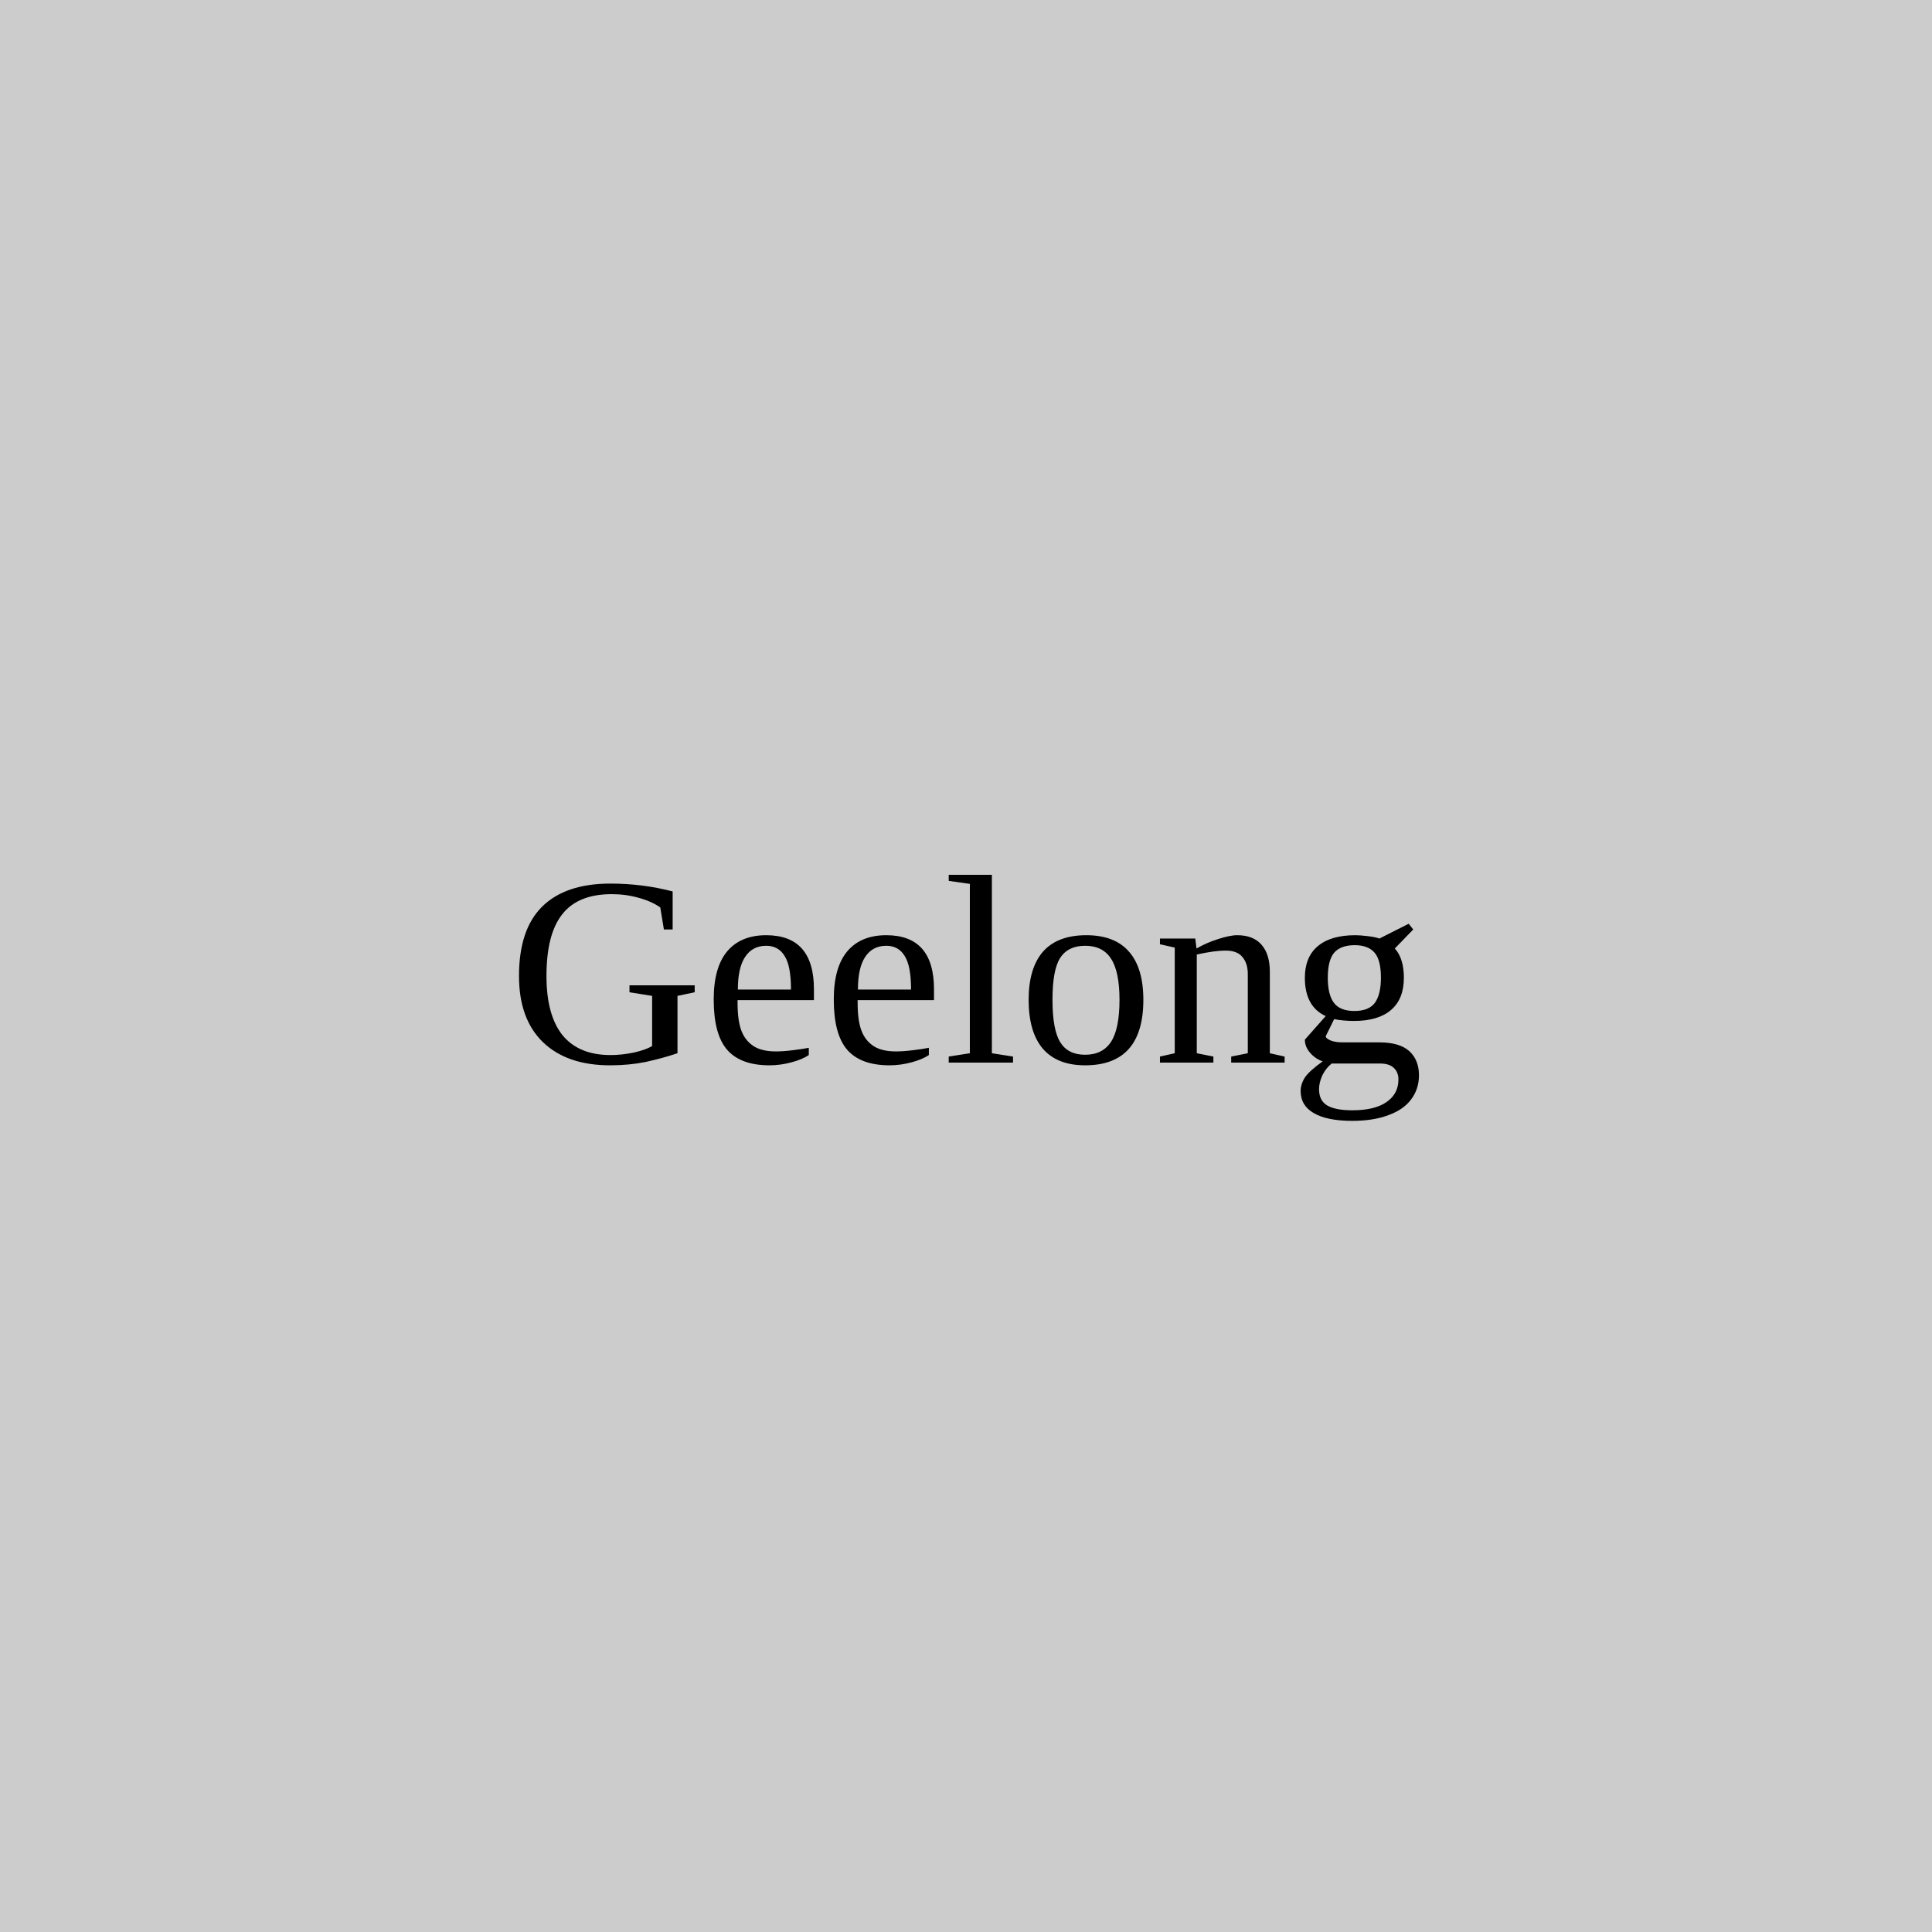
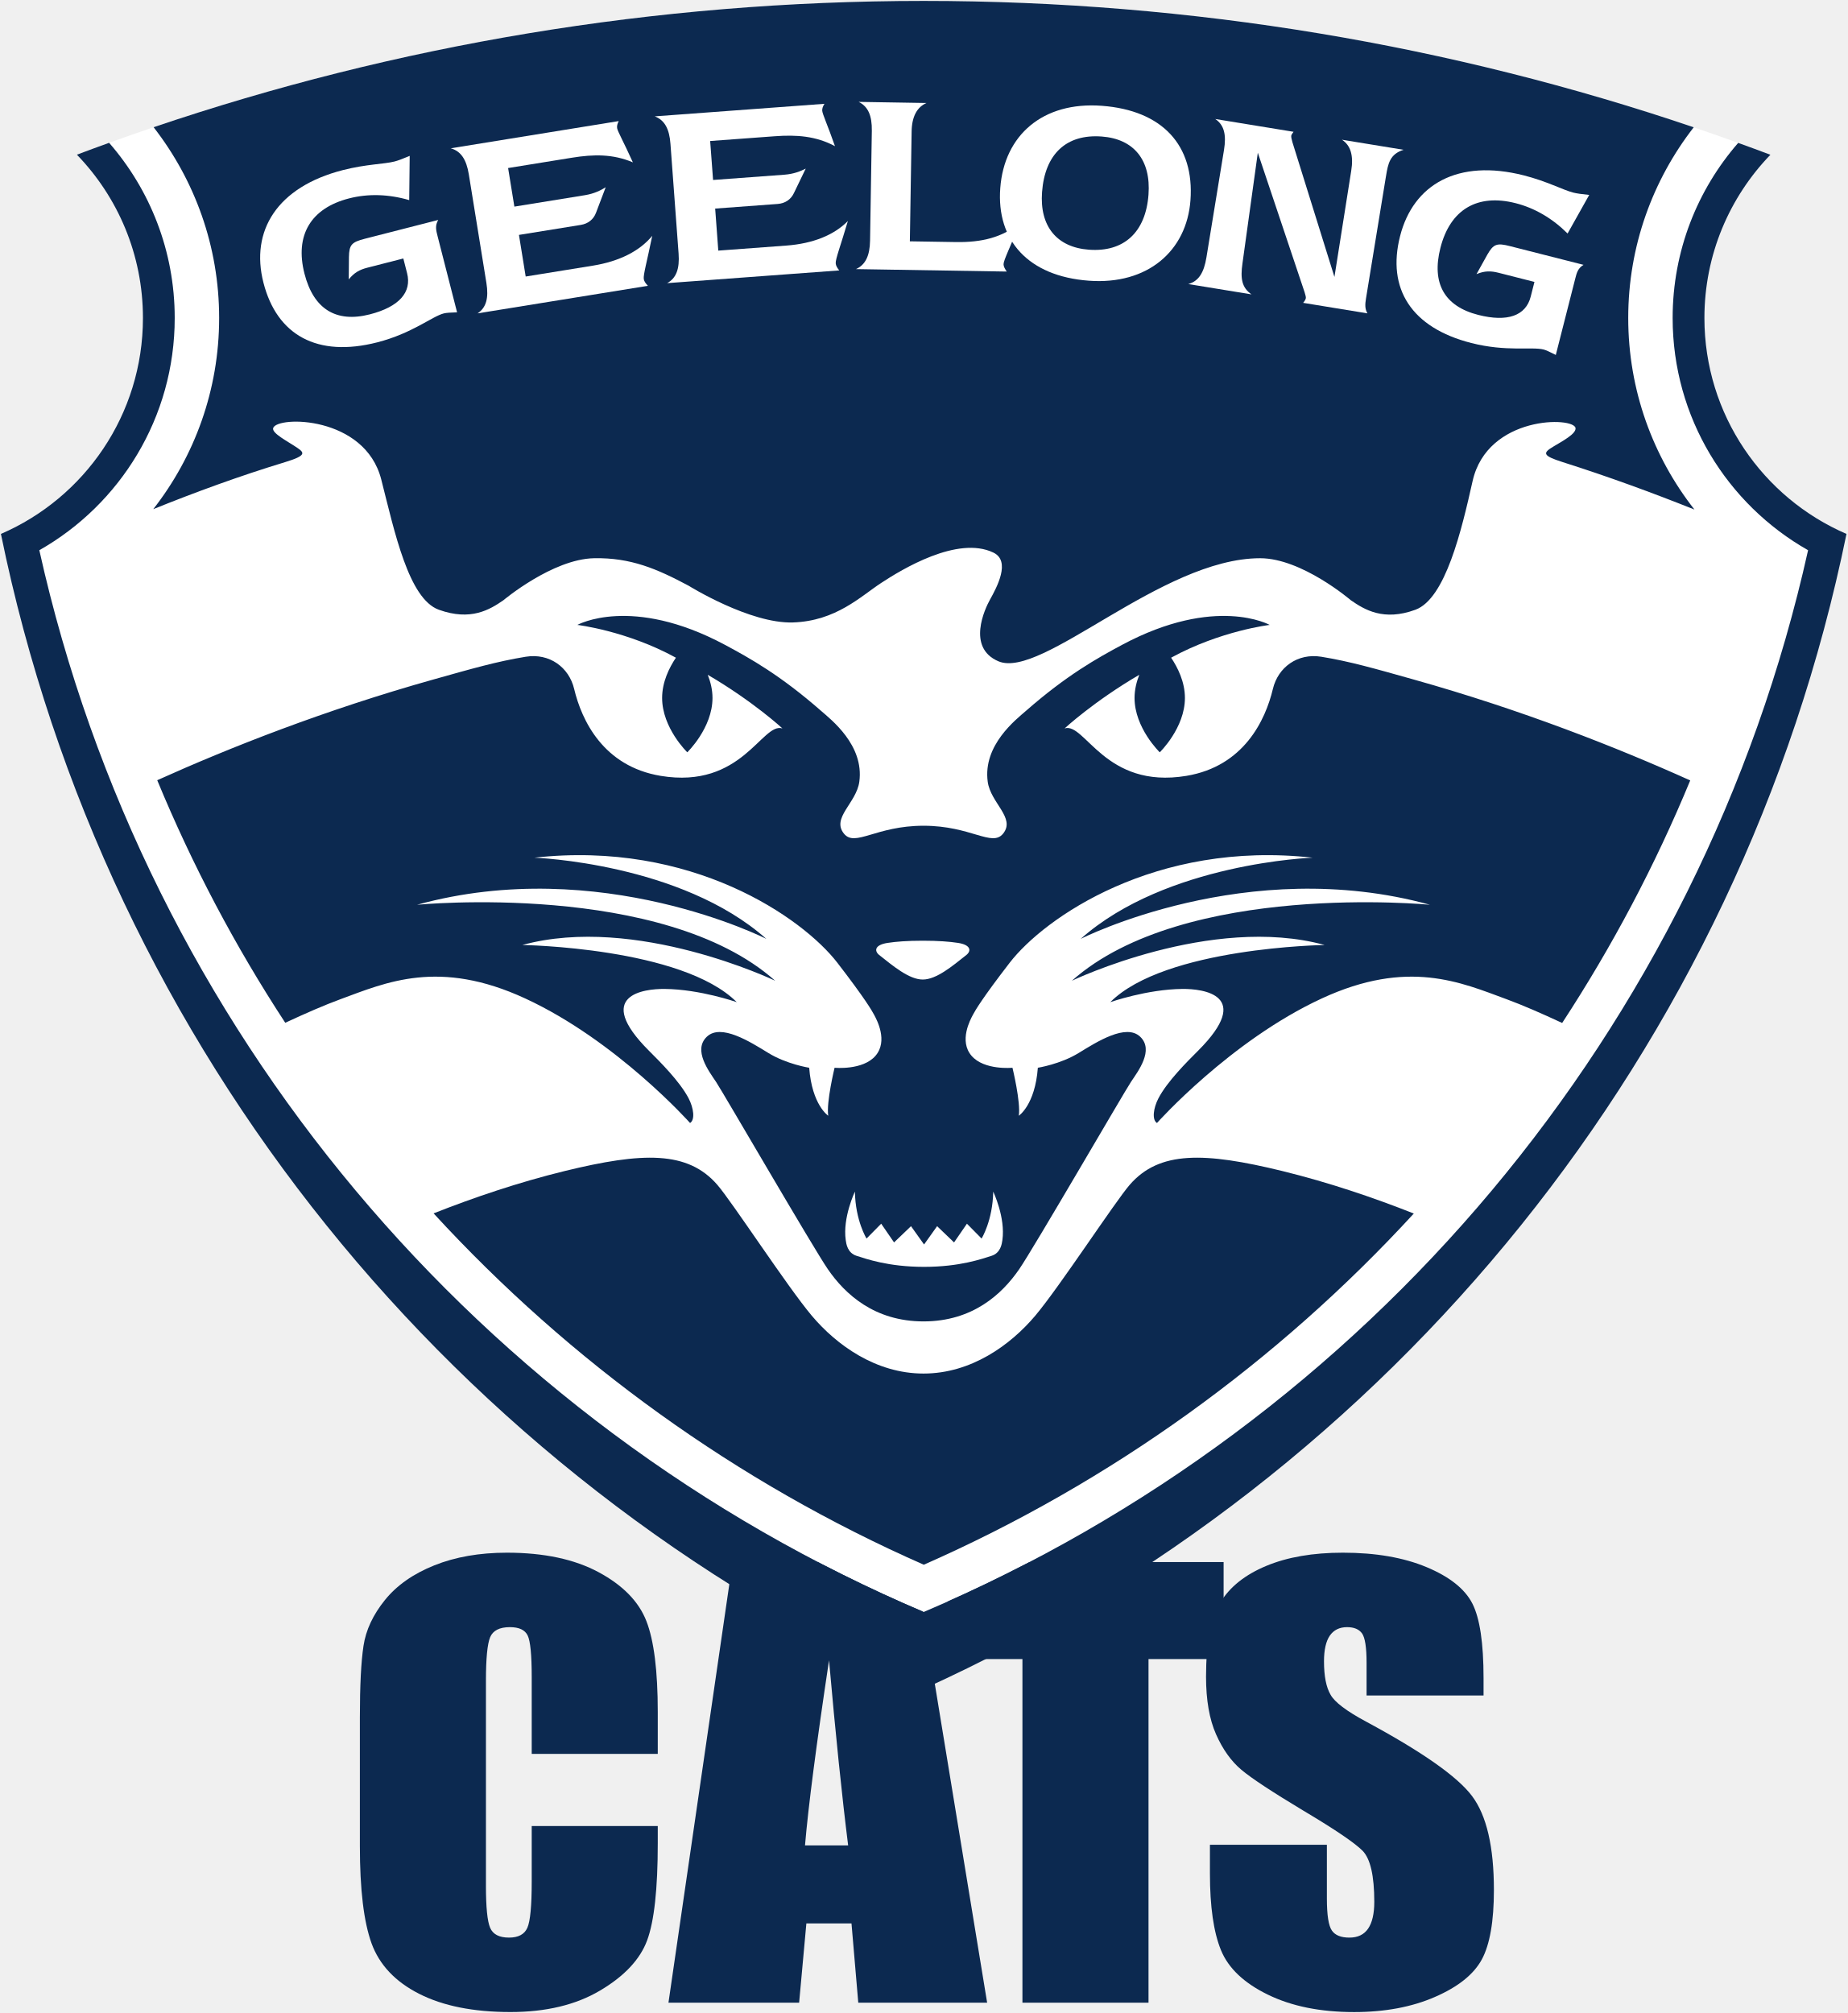
- <svg xmlns="http://www.w3.org/2000/svg" viewBox="0 0 100 100">
-   <rect width="100" height="100" fill="#ccc" />
-   <text x="50" y="55" font-size="14" text-anchor="middle" fill="#000">Geelong</text>
+ <svg xmlns="http://www.w3.org/2000/svg" id="svg2985" version="1.1" width="1000" height="1089.676" xml:space="preserve">
+   <defs id="defs2989">
+     <clipPath clipPathUnits="userSpaceOnUse" id="clipPath2999">
+       <path d="m 86.555,267.144 503.189,0 0,383.056 -503.189,0 0,-383.056 z" id="path3001" />
+     </clipPath>
+     <clipPath clipPathUnits="userSpaceOnUse" id="clipPath3151">
+       <path d="m 0,0 676.299,0 0,922.913 L 0,922.913 0,0 z" id="path3153" />
+     </clipPath>
+   </defs>
+   <g id="g2993" transform="matrix(1.25,0,0,-1.25,-244.0761,1515.457)">
+     <g id="g2995" transform="matrix(2.816981,0,0,2.816981,-355.5121,-619.6355)">
+       <g id="g2997" clip-path="url(#clipPath2999)">
+         <g id="g3075" transform="translate(296.6335,380.7189)">
+           <path d="m 0,0 -19.376,0 0,11.787 c 0,3.427 -0.209,5.569 -0.624,6.413 -0.413,0.855 -1.322,1.281 -2.734,1.281 -1.593,0 -2.607,-0.521 -3.036,-1.554 -0.428,-1.034 -0.643,-3.266 -0.643,-6.698 l 0,-31.513 c 0,-3.294 0.215,-5.447 0.643,-6.45 0.429,-1.012 1.398,-1.511 2.9,-1.511 1.443,0 2.381,0.503 2.827,1.517 0.443,1.006 0.667,3.372 0.667,7.096 l 0,8.538 19.376,0 0,-2.646 c 0,-7.016 -0.545,-11.991 -1.634,-14.93 -1.087,-2.932 -3.496,-5.5 -7.229,-7.711 -3.723,-2.209 -8.319,-3.307 -13.776,-3.307 -5.675,0 -10.356,0.928 -14.039,2.801 -3.679,1.866 -6.116,4.459 -7.32,7.759 -1.197,3.311 -1.795,8.284 -1.795,14.93 l 0,19.8 c 0,4.882 0.185,8.542 0.555,10.988 0.366,2.443 1.466,4.792 3.29,7.053 1.823,2.262 4.359,4.038 7.595,5.337 3.238,1.296 6.954,1.948 11.162,1.948 5.699,0 10.41,-1.008 14.125,-3.014 3.71,-2.002 6.151,-4.502 7.316,-7.499 C -0.581,17.421 0,12.764 0,6.441 L 0,0 z" style="fill:#0c2950;fill-opacity:1;fill-rule:nonzero;stroke:none" id="path3077" />
+         </g>
+         <g id="g3079" transform="translate(325.8998,366.6497)">
+           <path d="M 0,0 C -0.962,7.668 -1.94,17.154 -2.937,28.456 -4.891,15.477 -6.125,5.991 -6.631,0 L 0,0 z m 10.25,43.557 11.117,-67.738 -19.81,0 -1.042,12.187 -6.937,0 -1.113,-12.187 -20.086,0 9.851,67.738 28.02,0 z" style="fill:#0c2950;fill-opacity:1;fill-rule:nonzero;stroke:none" id="path3081" />
+         </g>
+         <g id="g3083" transform="translate(383.6181,410.207)">
+           <path d="m 0,0 0,-14.913 -11.544,0 0,-52.827 -19.382,0 0,52.827 -11.449,0 0,14.913 L 0,0 z" style="fill:#0c2950;fill-opacity:1;fill-rule:nonzero;stroke:none" id="path3085" />
+         </g>
+         <g id="g3087" transform="translate(423.5783,389.6918)">
+           <path d="m 0,0 -17.983,0 0,5.046 c 0,2.351 -0.237,3.85 -0.693,4.493 -0.459,0.644 -1.227,0.969 -2.306,0.969 -1.167,0 -2.047,-0.437 -2.65,-1.302 -0.596,-0.868 -0.896,-2.188 -0.896,-3.951 0,-2.271 0.334,-3.976 1.004,-5.126 0.631,-1.15 2.454,-2.527 5.461,-4.14 8.629,-4.646 14.056,-8.458 16.295,-11.447 2.239,-2.983 3.359,-7.804 3.359,-14.447 0,-4.831 -0.627,-8.392 -1.862,-10.678 -1.245,-2.295 -3.647,-4.214 -7.204,-5.759 -3.552,-1.55 -7.703,-2.325 -12.42,-2.325 -5.184,0 -9.603,0.891 -13.268,2.682 -3.662,1.787 -6.064,4.062 -7.199,6.827 -1.134,2.768 -1.701,6.689 -1.701,11.774 l 0,4.439 17.979,0 0,-8.269 c 0,-2.554 0.256,-4.179 0.766,-4.915 0.502,-0.732 1.402,-1.09 2.691,-1.09 1.299,0 2.252,0.461 2.885,1.385 0.627,0.923 0.945,2.29 0.945,4.112 0,3.995 -0.596,6.615 -1.791,7.845 -1.218,1.229 -4.241,3.276 -9.059,6.144 -4.82,2.895 -8.017,4.997 -9.578,6.31 -1.565,1.315 -2.866,3.13 -3.892,5.447 -1.03,2.312 -1.544,5.274 -1.544,8.874 0,5.197 0.73,8.988 2.189,11.388 1.456,2.405 3.811,4.282 7.066,5.637 3.253,1.356 7.178,2.032 11.778,2.032 5.032,0 9.316,-0.739 12.866,-2.22 3.543,-1.481 5.888,-3.345 7.04,-5.595 C -0.573,11.89 0,8.071 0,2.678 L 0,0 z" style="fill:#0c2950;fill-opacity:1;fill-rule:nonzero;stroke:none" id="path3089" />
+         </g>
+         <g id="g3091" transform="translate(201.5609,565.7573)">
+           <path d="m 0,0 c 16.418,-73.731 67.849,-134.261 135.955,-163.225 68.099,28.964 119.533,89.494 135.953,163.225 -12.431,7.051 -20.821,20.392 -20.821,35.701 0,10.301 3.802,19.711 10.074,26.915 C 222.065,76.738 179.903,84.444 135.94,84.444 91.981,84.444 49.823,76.743 10.73,62.629 17.01,55.423 20.814,46.009 20.814,35.701 20.814,20.392 12.424,7.051 0,0" style="fill:#ffffff;fill-opacity:1;fill-rule:nonzero;stroke:none" id="path3093" />
+         </g>
+         <g id="g3095" transform="translate(457.5299,601.4581)">
+           <path d="M 0,0 C 0,9.75 3.869,18.59 10.142,25.091 8.499,25.714 6.848,26.319 5.193,26.915 -1.079,19.711 -4.883,10.301 -4.883,0 c 0,-15.309 8.392,-28.65 20.821,-35.701 -16.42,-73.731 -67.852,-134.26 -135.951,-163.225 -68.106,28.965 -119.537,89.494 -135.955,163.225 12.424,7.051 20.814,20.392 20.814,35.701 0,10.308 -3.804,19.722 -10.084,26.928 -1.654,-0.599 -3.309,-1.201 -4.952,-1.824 6.284,-6.501 10.153,-15.347 10.153,-25.104 0,-14.878 -8.988,-27.651 -21.832,-33.197 16.205,-79.303 69.946,-144.941 141.856,-177.544 C -48.112,-178.138 5.63,-112.5 21.839,-33.197 8.992,-27.651 0,-14.878 0,0" style="fill:#0c2950;fill-opacity:1;fill-rule:nonzero;stroke:none" id="path3097" />
+         </g>
+         <g id="g3099" transform="translate(241.2521,581.4747)">
+           <path d="m 0,0 c -1.449,0.997 -3.981,2.25 -3.74,3.059 0.569,1.893 14.106,1.94 16.614,-7.899 2.06,-8.084 4.211,-18.357 8.857,-20.03 4.893,-1.761 7.81,0 9.927,1.466 0,0 7.533,6.332 13.939,6.455 5.641,0.107 9.656,-1.628 14.541,-4.233 0,0 9.41,-5.858 16.026,-5.64 6.62,0.217 10.415,4.015 13.565,6.075 3.143,2.062 11.731,7.315 17.246,4.665 2.713,-1.302 0.543,-5.317 -0.542,-7.268 -0.732,-1.322 -3.606,-7.335 1.304,-9.438 6.681,-2.865 25.06,15.839 40.248,15.839 6.411,0 13.935,-6.455 13.935,-6.455 2.115,-1.466 5.045,-3.255 9.927,-1.466 4.629,1.697 7.107,12.259 8.793,19.772 2.279,10.155 15.679,9.931 15.827,8.138 0.076,-0.874 -1.939,-1.944 -3.436,-2.84 -1.601,-0.96 -1.694,-1.373 1.443,-2.368 7.031,-2.228 13.86,-4.736 20.269,-7.298 -6.368,8.125 -10.177,18.346 -10.177,29.449 0,11.04 3.768,21.21 10.069,29.317 -37.158,12.595 -76.973,19.426 -118.385,19.426 -41.408,0 -81.221,-6.825 -118.371,-19.415 6.306,-8.108 10.076,-18.284 10.076,-29.328 0,-11.072 -3.787,-21.273 -10.127,-29.387 6.493,2.618 13.386,5.141 20.288,7.236 C 1.395,-1.173 1.057,-0.726 0,0" style="fill:#0c2950;fill-opacity:1;fill-rule:nonzero;stroke:none" id="path3101" />
+         </g>
+         <g id="g3103" transform="translate(369.1871,468.2028)">
+           <path d="m 0,0 c -2.273,-2.618 -10.764,-15.658 -14.517,-20.116 -3.819,-4.528 -9.866,-8.902 -17.182,-8.902 -7.319,0 -13.367,4.374 -17.186,8.902 C -52.637,-15.658 -61.13,-2.618 -63.402,0 -67.946,5.24 -74.857,5.051 -86.87,2.114 -93.992,0.37 -100.827,-1.953 -107.014,-4.394 -86.037,-27.225 -60.431,-45.742 -31.66,-58.407 -2.9,-45.748 22.7,-27.24 43.671,-4.418 37.464,-1.966 30.609,0.364 23.468,2.114 11.455,5.051 4.545,5.24 0,0" style="fill:#0c2950;fill-opacity:1;fill-rule:nonzero;stroke:none" id="path3105" />
+         </g>
+         <g id="g3107" transform="translate(344.093,503.5463)">
+           <path d="m 0,0 c -2.125,-1.681 -4.607,-3.789 -6.721,-3.789 -2.11,0 -4.592,2.108 -6.719,3.789 -0.777,0.65 -0.633,1.544 1.3,1.841 1.313,0.202 3.036,0.338 5.419,0.338 2.387,0 4.105,-0.134 5.425,-0.336 C 0.631,1.544 0.777,0.65 0,0 m 0.067,-41.324 2.252,-2.282 c 0,0 1.709,2.74 1.791,7.216 0,0 1.903,-3.989 1.408,-7.457 -0.08,-0.571 -0.267,-1.979 -1.682,-2.42 -1.408,-0.441 -4.826,-1.692 -10.359,-1.692 -5.533,0 -8.952,1.251 -10.362,1.692 -1.412,0.441 -1.599,1.849 -1.679,2.42 -0.495,3.468 1.41,7.457 1.41,7.457 0.08,-4.476 1.789,-7.216 1.789,-7.216 l 2.252,2.282 1.978,-2.878 2.605,2.497 2.007,-2.814 2.006,2.814 2.605,-2.497 1.979,2.878 z m 68.6,83.679 c -5.956,1.673 -9.636,2.741 -14.112,3.477 -3.659,0.601 -6.66,-1.621 -7.453,-4.939 -1.151,-4.831 -4.476,-11.901 -13.291,-13.369 -12.558,-2.092 -15.594,8.289 -18.728,7.292 0,0 4.484,4.155 11.479,8.245 -0.424,-1.08 -0.728,-2.286 -0.728,-3.56 0,-4.614 3.875,-8.356 3.875,-8.356 0,0 3.869,3.742 3.869,8.356 0,2.456 -1.096,4.658 -2.123,6.187 7.609,4.161 15.152,5.04 15.152,5.04 0,0 -8.291,4.626 -22.667,-3.053 C 20.039,45.589 15.361,42.967 9.135,37.509 7.658,36.211 2.491,32.26 3.264,26.616 3.711,23.341 7.582,21.064 5.628,18.642 3.916,16.525 0.713,19.854 -6.605,19.854 c -7.322,0 -10.525,-3.329 -12.235,-1.212 -1.954,2.422 1.914,4.699 2.364,7.974 0.773,5.644 -4.394,9.595 -5.871,10.893 -6.226,5.458 -10.904,8.08 -14.805,10.166 -14.377,7.679 -22.667,3.053 -22.667,3.053 0,0 7.543,-0.879 15.149,-5.04 -1.024,-1.529 -2.12,-3.731 -2.12,-6.187 0,-4.614 3.868,-8.356 3.868,-8.356 0,0 3.876,3.742 3.876,8.356 0,1.274 -0.304,2.48 -0.732,3.56 6.996,-4.09 11.483,-8.245 11.483,-8.245 -3.137,0.997 -6.17,-9.384 -18.728,-7.292 -8.816,1.468 -12.14,8.538 -13.291,13.369 -0.793,3.318 -3.794,5.54 -7.458,4.939 -4.478,-0.736 -8.157,-1.804 -14.116,-3.477 -16.736,-4.693 -31.346,-10.473 -42.517,-15.502 5.41,-13.098 12.013,-25.57 19.681,-37.288 3.113,1.449 6.046,2.726 8.453,3.61 7.055,2.597 15.179,6.261 28.447,0.123 14.067,-6.501 25.331,-19.141 25.331,-19.141 0.792,0.497 0.553,2.295 -0.218,3.78 -1.36,2.618 -4.419,5.641 -6.099,7.325 -8.611,8.609 -0.721,9.532 2.394,9.504 5.458,-0.047 11.098,-2.032 11.098,-2.032 -8.417,8.428 -32.958,8.788 -32.958,8.788 17.434,4.771 38.861,-5.496 38.861,-5.496 -17.28,15.365 -55.044,11.681 -55.044,11.681 28.16,7.761 53.693,-5.248 53.693,-5.248 -13.165,11.696 -35.665,12.484 -35.665,12.484 24.179,2.698 41.251,-9.244 46.582,-16.153 4.211,-5.462 5.278,-7.302 5.651,-8.002 0.413,-0.773 2.166,-4.015 0.215,-6.293 -1.952,-2.275 -6.295,-1.845 -6.295,-1.845 0,0 -1.298,-5.317 -0.975,-7.376 0,0 -2.495,1.628 -2.928,7.376 0,0 -3.47,0.543 -6.291,2.278 -2.822,1.733 -7.274,4.555 -9.442,2.493 -2.168,-2.058 0.325,-5.313 1.412,-6.941 1.085,-1.628 14.967,-25.58 17.195,-28.807 2.631,-3.824 7.156,-8.018 14.702,-8.018 7.544,0 12.071,4.194 14.702,8.018 2.226,3.227 16.107,27.179 17.19,28.807 1.088,1.628 3.583,4.883 1.413,6.941 -2.166,2.062 -6.618,-0.76 -9.441,-2.493 -2.82,-1.735 -6.29,-2.278 -6.29,-2.278 -0.433,-5.748 -2.928,-7.376 -2.928,-7.376 0.323,2.059 -0.975,7.376 -0.975,7.376 0,0 -4.343,-0.43 -6.295,1.845 -1.953,2.278 -0.198,5.52 0.215,6.293 0.37,0.7 1.438,2.54 5.651,8.002 5.331,6.909 22.403,18.851 46.579,16.153 0,0 -22.499,-0.788 -35.664,-12.484 0,0 25.537,13.009 53.688,5.248 0,0 -37.759,3.684 -55.038,-11.681 0,0 21.428,10.267 38.853,5.496 0,0 -24.532,-0.36 -32.95,-8.788 0,0 5.641,1.985 11.098,2.032 3.116,0.028 11.006,-0.895 2.394,-9.504 -1.681,-1.684 -4.738,-4.707 -6.099,-7.325 -0.77,-1.485 -1.014,-3.283 -0.217,-3.78 0,0 11.264,12.64 25.324,19.141 13.268,6.138 21.393,2.474 28.448,-0.123 2.422,-0.891 5.375,-2.176 8.517,-3.64 7.666,11.72 14.275,24.189 19.685,37.285 -11.18,5.036 -25.817,10.831 -42.588,15.535" style="fill:#0c2950;fill-opacity:1;fill-rule:nonzero;stroke:none" id="path3109" />
+         </g>
+         <g id="g3111" transform="translate(263.7507,602.1645)">
+           <path d="m 0,0 c -1.83,-0.467 -4.842,-3.068 -10.241,-4.452 -9.217,-2.36 -15.423,1.091 -17.492,9.169 -2.039,7.955 2.075,14.717 12.224,17.315 3.576,0.915 6.344,0.911 7.927,1.318 0.488,0.123 1.278,0.415 2.331,0.865 l -0.075,-6.801 c -3.18,0.926 -6.317,1.014 -9.242,0.265 -5.886,-1.507 -8.371,-5.666 -6.859,-11.569 1.395,-5.441 4.844,-7.591 10.041,-6.261 4.508,1.154 6.484,3.402 5.733,6.332 l -0.577,2.26 -5.52,-1.414 c -1.182,-0.302 -2.02,-0.741 -2.872,-1.804 l 0.03,3.44 c 0.034,1.882 0.407,2.288 2.435,2.809 l 11.289,2.892 c -0.51,-0.887 -0.338,-1.559 -0.09,-2.521 L 2.032,0.164 C 1.046,0.136 0.364,0.093 0,0" style="fill:#ffffff;fill-opacity:1;fill-rule:nonzero;stroke:none" id="path3113" />
+         </g>
+         <g id="g3115" transform="translate(270.2894,606.8516)">
+           <path d="m 0,0 -2.7,16.678 c -0.374,2.304 -1.214,3.567 -2.775,4.015 l 25.819,4.183 c -0.228,-0.433 -0.297,-0.792 -0.247,-1.091 0.082,-0.513 1.027,-2.153 2.42,-5.255 -3.053,1.3 -6.02,1.257 -9.372,0.714 l -9.806,-1.586 0.962,-5.931 10.84,1.756 c 1.447,0.235 2.426,0.743 3.199,1.219 L 16.852,10.784 C 16.465,9.757 15.638,9.1 14.521,8.917 L 5.005,7.378 6.041,0.98 16.385,2.654 c 4.095,0.666 7.193,2.259 9.109,4.584 -0.777,-3.847 -1.406,-6.007 -1.3,-6.646 0.051,-0.34 0.275,-0.657 0.635,-1.038 L -1.363,-4.685 C -0.017,-3.813 0.375,-2.304 0,0" style="fill:#ffffff;fill-opacity:1;fill-rule:nonzero;stroke:none" id="path3117" />
+         </g>
+         <g id="g3119" transform="translate(299.8354,611.3634)">
+           <path d="m 0,0 -1.249,16.848 c -0.17,2.327 -0.897,3.66 -2.413,4.243 l 26.084,1.929 c -0.263,-0.411 -0.364,-0.764 -0.342,-1.065 0.036,-0.517 0.837,-2.235 1.959,-5.445 -2.935,1.561 -5.89,1.774 -9.279,1.522 L 4.853,17.302 5.3,11.311 16.25,12.12 c 1.464,0.11 2.484,0.53 3.294,0.939 L 17.722,9.285 C 17.249,8.295 16.366,7.711 15.238,7.625 L 5.623,6.915 6.103,0.452 16.551,1.225 c 4.14,0.306 7.361,1.63 9.473,3.778 -1.109,-3.767 -1.921,-5.862 -1.871,-6.508 0.024,-0.344 0.215,-0.678 0.54,-1.087 L -1.765,-4.549 C -0.351,-3.796 0.172,-2.327 0,0" style="fill:#ffffff;fill-opacity:1;fill-rule:nonzero;stroke:none" id="path3121" />
+         </g>
+         <g id="g3123" transform="translate(327.5187,634.6779)">
+           <path d="M 0,0 10.431,-0.17 C 8.954,-0.794 8.174,-2.293 8.14,-4.538 l -0.273,-16.896 7.082,-0.114 c 3.981,-0.065 7.096,0.706 9.815,2.909 -1.442,-3.65 -2.48,-5.665 -2.493,-6.313 -0.006,-0.344 0.2,-0.695 0.485,-1.13 l -23.174,0.377 c 1.477,0.665 2.127,2.08 2.168,4.37 L 2.022,-4.441 C 2.058,-2.108 1.453,-0.715 0,0" style="fill:#ffffff;fill-opacity:1;fill-rule:nonzero;stroke:none" id="path3125" />
+         </g>
+         <g id="g3127" transform="translate(372.0717,620.4142)">
+           <path d="m 0,0 c 0.398,5.343 -2.265,8.575 -7.193,8.941 -5.436,0.405 -8.734,-2.687 -9.171,-8.545 -0.39,-5.257 2.269,-8.489 7.201,-8.855 C -3.772,-8.861 -0.431,-5.774 0,0 m -9.182,-13.225 c -9.318,0.693 -14.204,6.213 -13.606,14.228 0.605,8.144 6.538,13.335 15.608,12.661 C 2.142,12.971 7.079,7.578 6.45,-0.87 5.873,-8.627 -0.11,-13.901 -9.182,-13.225" style="fill:#ffffff;fill-opacity:1;fill-rule:nonzero;stroke:none" id="path3129" />
+         </g>
+         <g id="g3131" transform="translate(386.5193,609.8654)">
+           <path d="m 0,0 c -0.342,-2.353 -0.101,-3.748 1.386,-4.779 l -9.72,1.588 c 1.6,0.44 2.409,1.751 2.792,4.097 l 2.698,16.504 c 0.385,2.345 0.034,3.847 -1.341,4.773 L 7.849,20.215 C 7.636,19.944 7.518,19.742 7.498,19.615 7.472,19.447 7.539,19.083 7.675,18.622 l 6.461,-20.717 2.579,16.306 c 0.383,2.344 -0.082,3.91 -1.425,4.786 l 9.474,-1.548 C 22.659,16.784 22.381,15.341 22.067,13.423 22.058,13.38 22.043,13.296 22.03,13.21 L 18.984,-5.425 c -0.147,-0.896 -0.177,-1.591 0.224,-2.271 L 9.326,-6.08 c 0.261,0.308 0.385,0.551 0.413,0.722 0.028,0.17 -0.051,0.447 -0.189,0.906 L 2.357,16.999 0,0 z" style="fill:#ffffff;fill-opacity:1;fill-rule:nonzero;stroke:none" id="path3133" />
+         </g>
+         <g id="g3135" transform="translate(432.8205,596.6088)">
+           <path d="m 0,0 c -1.828,0.465 -5.718,-0.375 -11.12,1.001 -9.218,2.347 -13.014,8.351 -10.955,16.433 2.025,7.955 8.871,11.918 19.027,9.337 C 0.525,25.86 2.958,24.53 4.54,24.127 5.027,24 5.86,23.877 7.001,23.767 L 3.675,17.836 c -2.349,2.338 -5.059,3.916 -7.983,4.661 -5.89,1.501 -10.062,-0.962 -11.565,-6.865 -1.387,-5.445 0.609,-8.984 5.81,-10.308 4.511,-1.148 7.322,-0.123 8.069,2.807 l 0.575,2.263 -5.524,1.406 c -1.178,0.299 -2.125,0.316 -3.384,-0.209 l 1.672,3.007 c 0.937,1.634 1.458,1.815 3.488,1.294 L 6.127,13.02 C 5.253,12.484 5.083,11.815 4.84,10.852 L 1.864,-0.833 C 0.984,-0.385 0.366,-0.093 0,0" style="fill:#ffffff;fill-opacity:1;fill-rule:nonzero;stroke:none" id="path3137" />
+         </g>
+       </g>
+     </g>
+   </g>
</svg>
